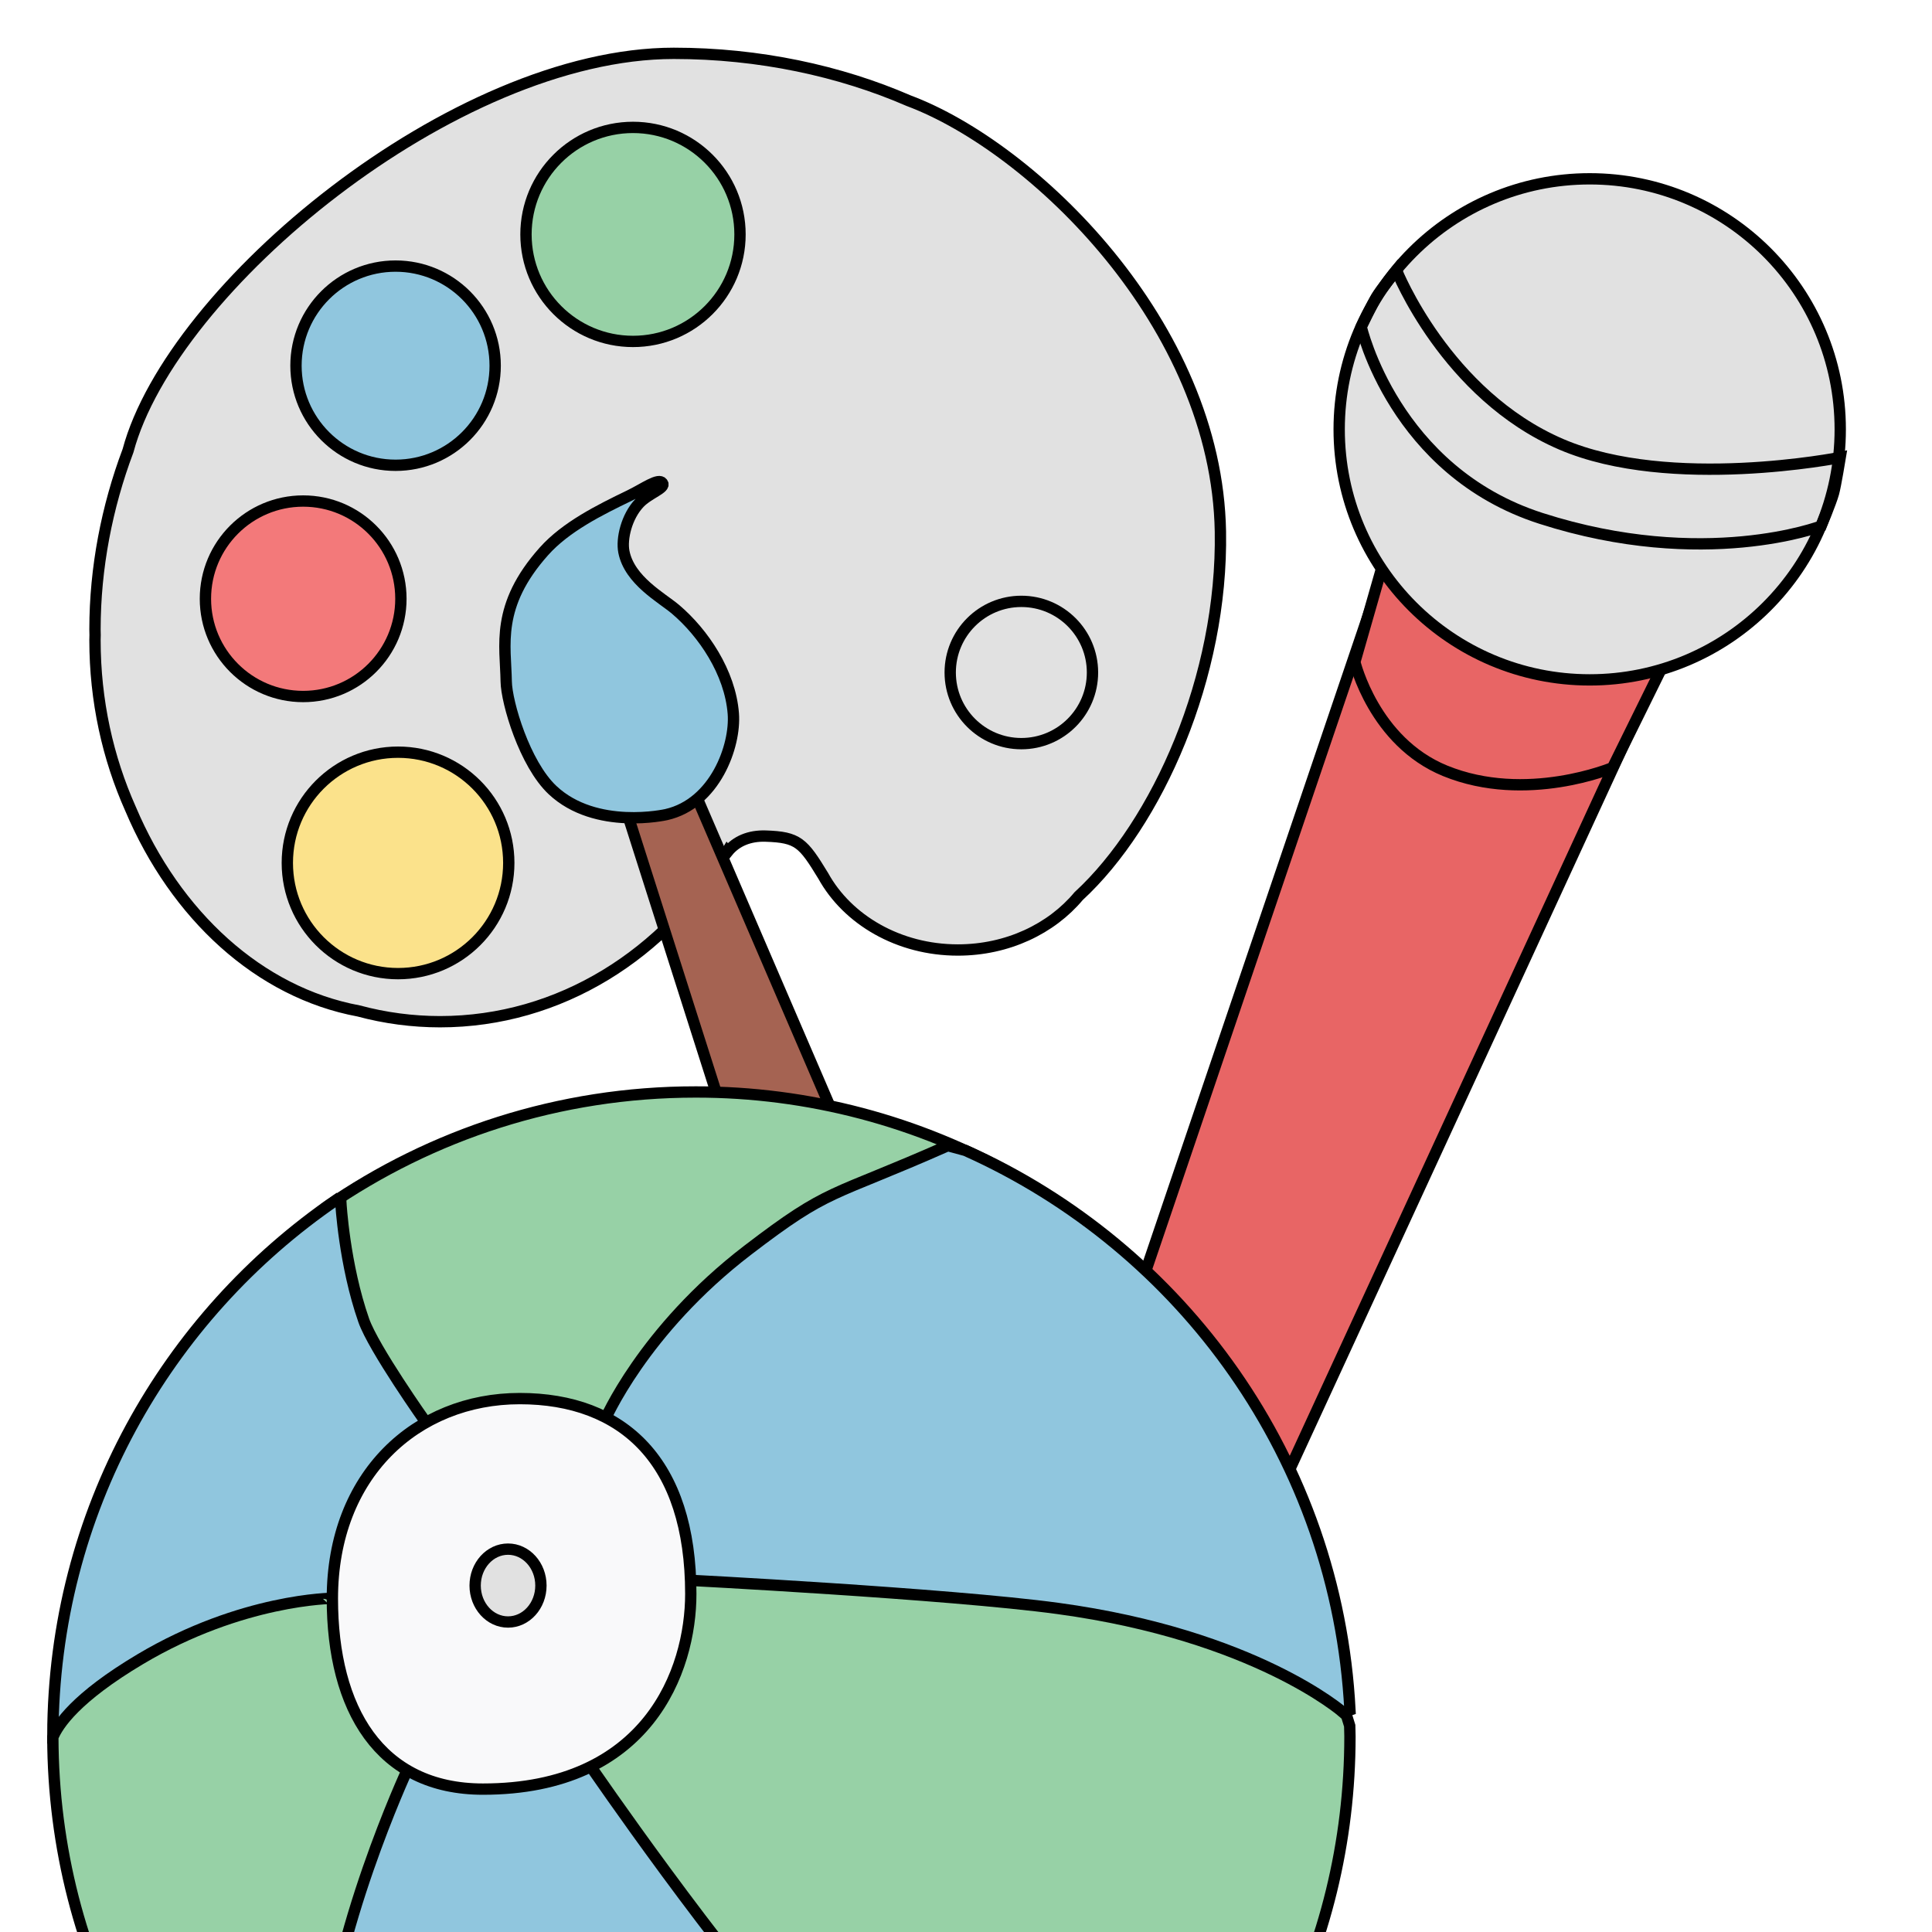
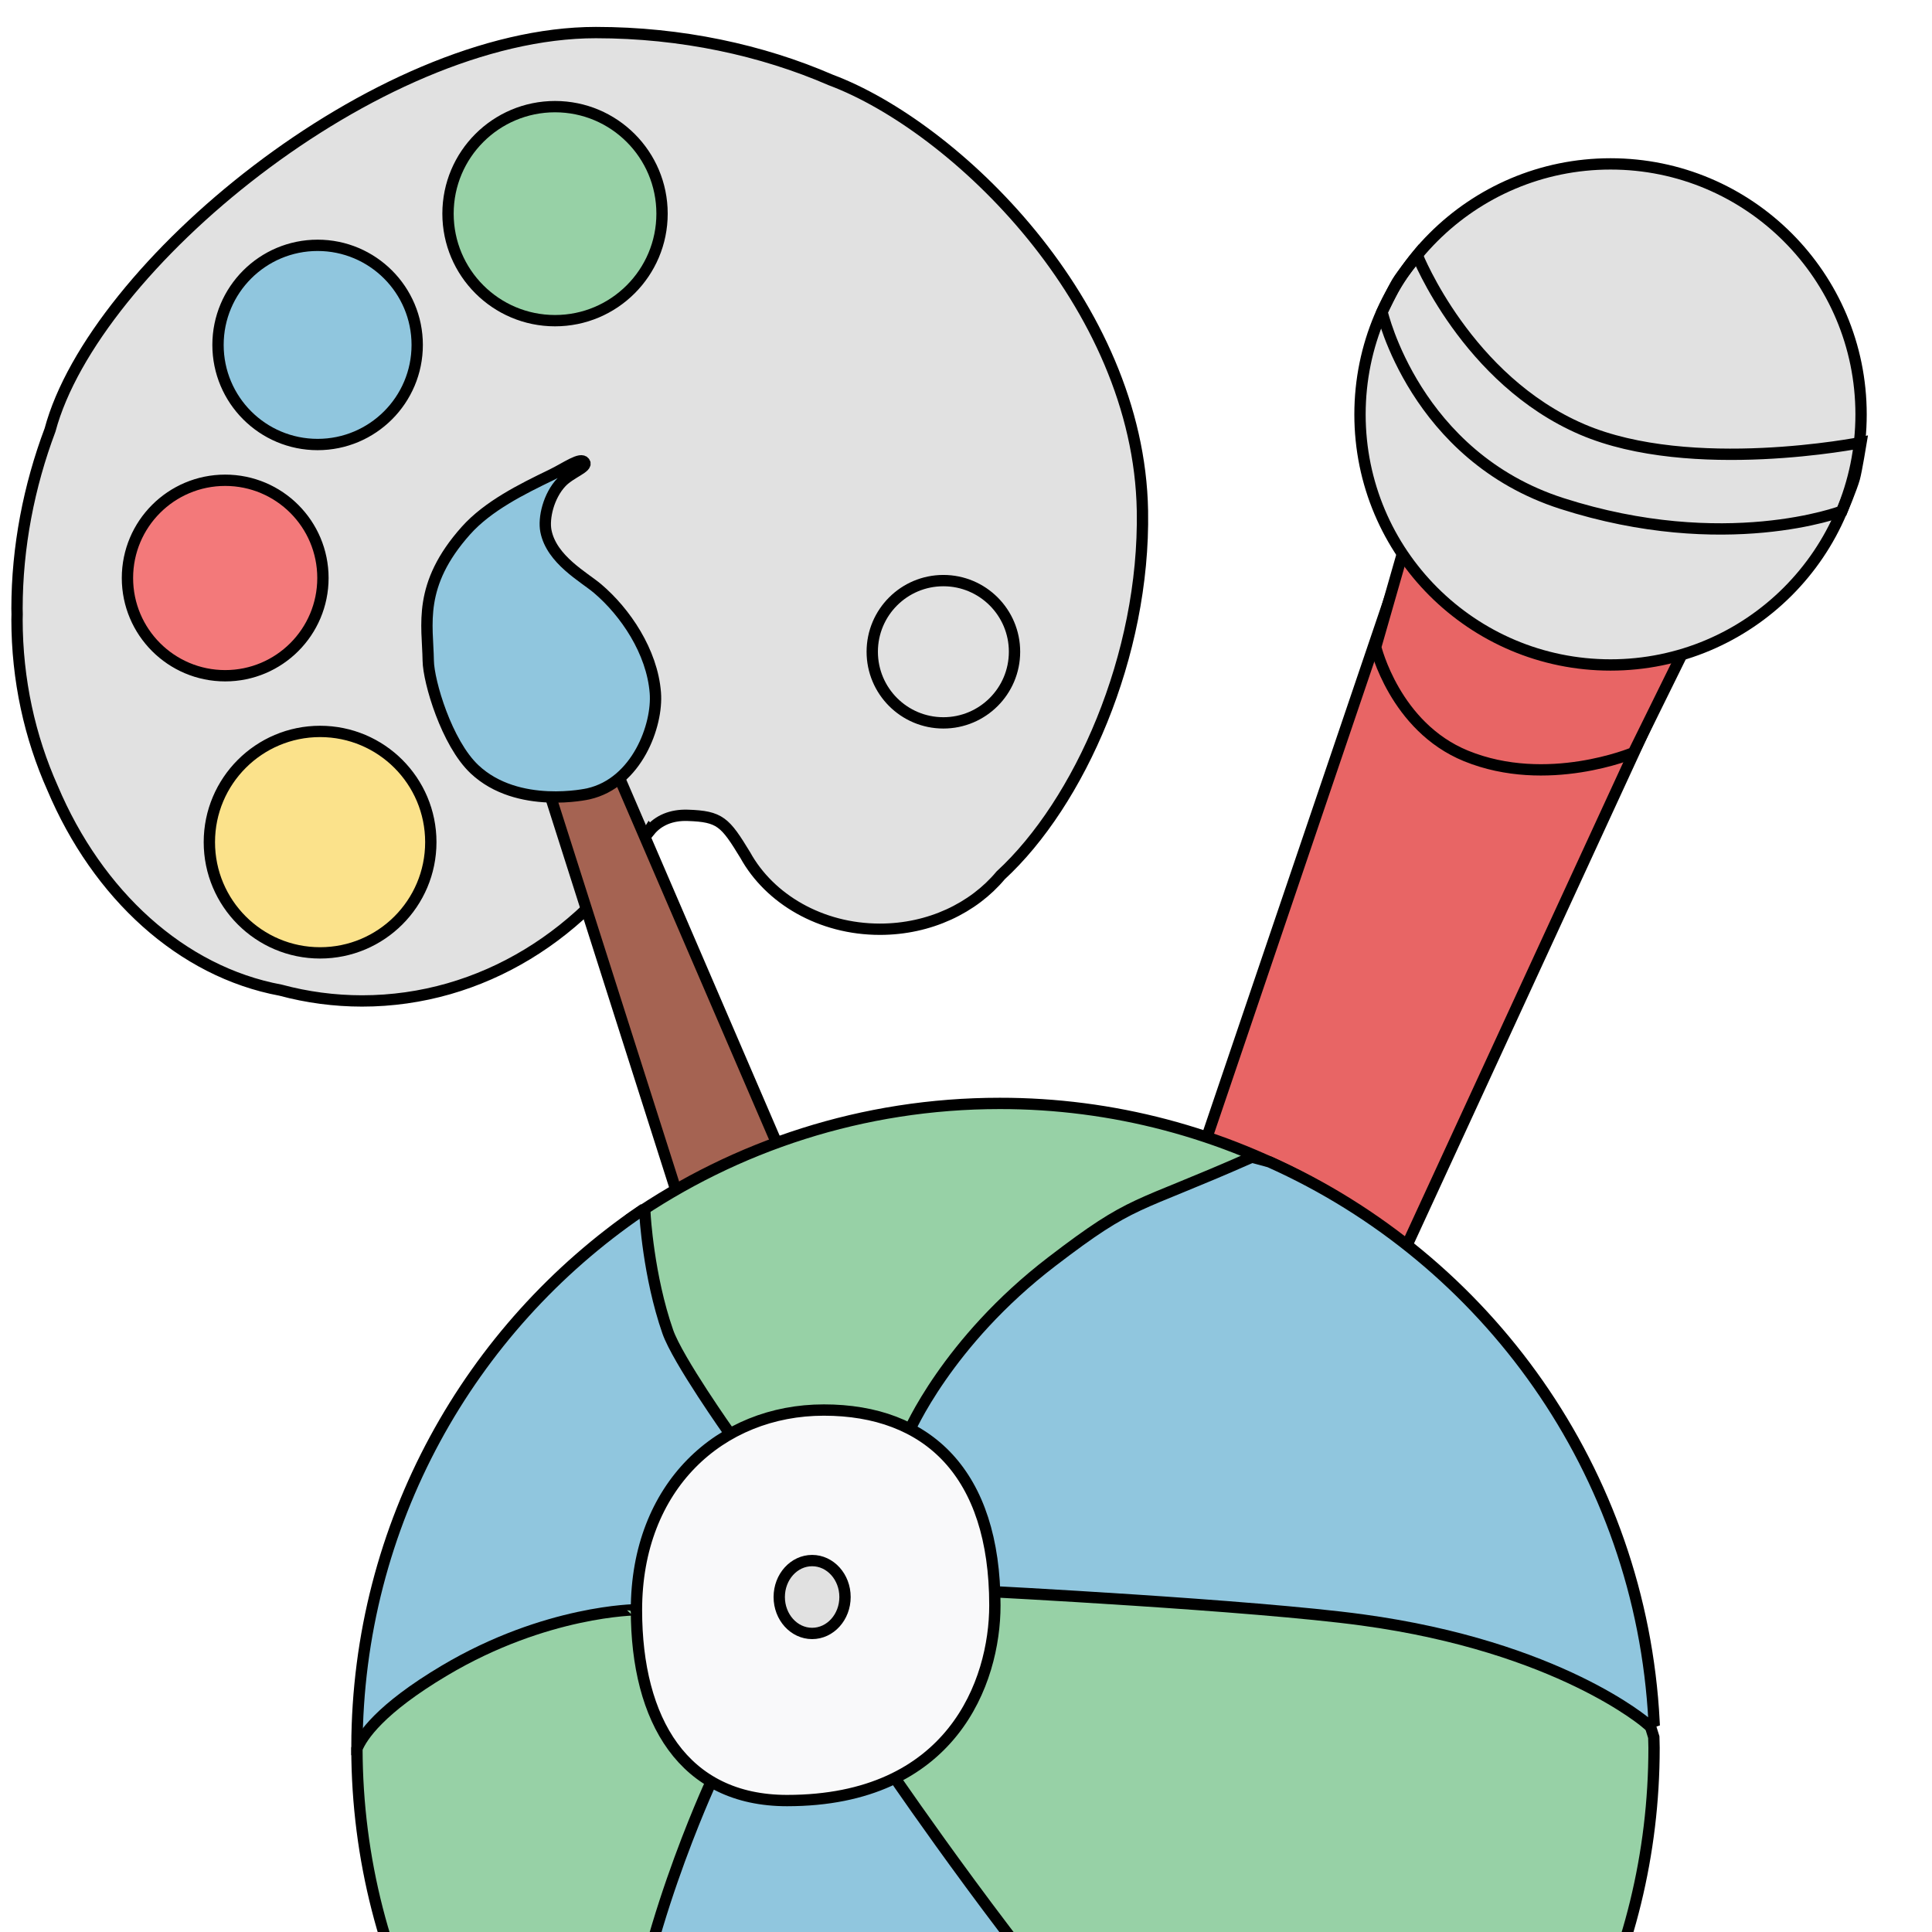
- <svg xmlns="http://www.w3.org/2000/svg" width="256" height="256" viewBox="-6.249 -6.317 256 256">
-   <path fill="#E1E1E1" stroke="#000" stroke-width="1.5" stroke-miterlimit="10" d="M155.461 64.12c-.475-27.483-24.853-50.938-41.31-57.094C105.052 3.076 94.347.75 83.036.75c-29.118 0-66.547 31.084-72.321 52.656-2.791 7.418-4.378 15.525-4.378 23.672 0 .252.012.501.015.753-.002.225-.015.445-.015.669 0 8.029 1.699 15.616 4.71 22.359 5.965 14.117 17.069 24.335 30.217 26.778a41.622 41.622 0 0 0 10.785 1.428c15.892 0 29.884-8.974 38.076-22.586.016.019.033.035.049.053 1.128-1.4 2.886-2.134 5.027-2.063 4.307.141 4.953.875 7.633 5.27 3.211 5.808 9.982 9.824 17.841 9.824 6.579 0 12.393-2.818 16.001-7.14 10.439-9.61 19.116-29.102 18.785-48.303z" />
-   <path fill="#A56352" stroke="#000" stroke-width="1.5" stroke-miterlimit="10" d="M86.167 99.538l-9.122 2.489 30.91 97.031s1.132 6.795 12.459 1.133c7.098-3.549 4.854-9.871 4.854-9.871L86.167 99.538z" />
-   <path fill="#90C6DE" stroke="#000" stroke-width="1.5" stroke-miterlimit="10" d="M82.044 101.621c6.438-1.464 9.21-9.088 8.875-13.386-.427-5.479-3.994-10.704-7.656-13.813-1.809-1.536-6.094-3.813-6.844-7.625-.338-1.721.352-4.668 2.063-6.469 1.217-1.281 3.494-1.962 3.063-2.625-.493-.758-2.456.716-4.406 1.657-3.931 1.896-8.418 4.132-11.313 7.375-6.461 7.239-5.07 12.489-5 17.239.041 2.781 2.441 10.924 6.136 14.397 5.738 5.395 15.082 3.25 15.082 3.25" />
-   <circle fill="#97D1A6" stroke="#000" stroke-width="1.5" stroke-miterlimit="10" cx="77.626" cy="24.744" r="14.18" />
-   <circle fill="#90C6DE" stroke="#000" stroke-width="1.5" stroke-miterlimit="10" cx="46.167" cy="42.138" r="13.197" />
-   <circle fill="#F3797A" stroke="#000" stroke-width="1.5" stroke-miterlimit="10" cx="33.921" cy="73.023" r="12.951" />
-   <circle fill="#FBE28B" stroke="#000" stroke-width="1.5" stroke-miterlimit="10" cx="46.495" cy="108.023" r="14.672" />
-   <circle fill="#E1E1E1" stroke="#000" stroke-width="1.5" stroke-miterlimit="10" cx="129.085" cy="82.793" r="9.426" />
-   <path fill="#E86565" stroke="#000" stroke-width="1.5" stroke-miterlimit="10" d="M181.38 56.581l-45.533 134.151s1.456 6.957 8.091 10.389c6.865 3.551 15.372-1.166 15.372-1.166l58.275-126.451-18.648-14.554-17.557-2.369z" />
-   <path fill="#E86565" stroke="#000" stroke-width="1.5" stroke-miterlimit="10" d="M173.274 81.401l3.536-12.352 37.02 13.36-6.403 12.993s-11.425 4.814-22.185.42c-9.437-3.854-11.968-14.421-11.968-14.421z" />
-   <circle fill="#E1E1E1" stroke="#000" stroke-width="1.5" stroke-miterlimit="10" cx="204.395" cy="50.574" r="33.197" />
-   <path fill="none" stroke="#000" stroke-width="1.5" stroke-miterlimit="10" d="M174.121 36.992s4.345 19.132 23.834 25.384c21.625 6.938 37.1 1.017 37.1 1.017s1.305-3.122 1.65-4.37c.275-.996.887-4.725.887-4.725s-22.479 4.467-36.949-1.734c-15.313-6.563-21.854-23.065-21.854-23.065s-2.082 2.571-2.649 3.525c-.561.94-2.019 3.968-2.019 3.968z" />
-   <path fill="#97D1A6" stroke="#000" stroke-width="1.5" stroke-miterlimit="10" d="M37.034 194.71h91.371v-45.13a85.774 85.774 0 0 0-42.478-11.205c-18.16 0-34.999 5.63-48.893 15.221v41.114z" />
-   <path fill="#90C6DE" stroke="#000" stroke-width="1.5" stroke-miterlimit="10" d="M.754 223.549l37.038-18.081 12.395-23.314s-6.94-9.789-8.245-13.53c-2.581-7.397-3.022-15.544-3.022-15.544l-.576-.425C15.722 168.127.851 194.095.754 223.549z" />
-   <path fill="#97D1A6" stroke="#000" stroke-width="1.5" stroke-miterlimit="10" d="M12.353 213.524C3.784 218.62 1.411 222.253.752 223.878c.068 29.331 14.794 55.208 37.235 70.724l9.723-66.377-9.918-22.756c0-.001-11.988.054-25.439 8.055z" />
-   <path fill="#90C6DE" stroke="#000" stroke-width="1.5" stroke-miterlimit="10" d="M72.018 227.742l-24.308.482s-10.098 21.77-11.101 39.319c-1.002 17.537.082 24.58.746 27.116 13.914 9.634 30.789 15.292 48.994 15.292 19.506 0 37.495-6.489 51.94-17.416l-66.271-64.793z" />
-   <path fill="#97D1A6" stroke="#000" stroke-width="1.5" stroke-miterlimit="10" d="M172.627 223.764c0-.475-.028-.941-.035-1.414l-.783-2.53-3.594-8.441-62.792-20.218-20.139 11.87-13.266 24.711s16.889 24.663 29.448 38.254c14.208 15.375 32.178 24.666 36.575 26.808 20.996-15.721 34.586-40.793 34.586-69.04z" />
-   <path fill="#90C6DE" stroke="#000" stroke-width="1.5" stroke-miterlimit="10" d="M171.705 220.574l.922-.312c-1.729-33.133-22.179-61.289-50.964-74.146l-2.318-.627c-15.84 7.015-15.513 5.425-26.511 13.844-13.935 10.666-18.99 22.634-18.99 22.634l10.377 21.063s35.276 1.818 49.728 3.784c26.113 3.553 37.756 13.76 37.756 13.76z" />
-   <path fill="#F9F9FA" stroke="#000" stroke-width="1.5" stroke-miterlimit="10" d="M85.284 204.877c0 10.188-5.718 25.873-27.538 25.873-13.716 0-19.955-10.623-19.955-25.254 0-16.401 11.119-26.492 24.834-26.492 13.718 0 22.659 8.348 22.659 25.873z" />
-   <ellipse fill="#E1E1E1" stroke="#000" stroke-width="1.5" stroke-miterlimit="10" cx="61.068" cy="203.779" rx="4.358" ry="4.828" />
+ <svg xmlns="http://www.w3.org/2000/svg" width="256" height="256" viewBox="-1.505 -3.566 256 256">
+   <path fill="#E1E1E1" stroke="#000" stroke-width="1.5" stroke-miterlimit="10" d="M149.874 64.12c-.475-27.483-24.853-50.938-41.31-57.094C99.465 3.076 88.76.75 77.449.75 48.331.75 10.902 31.834 5.128 53.406 2.337 60.824.75 68.931.75 77.079c0 .252.012.501.015.753-.002.224-.015.444-.015.668 0 8.029 1.699 15.616 4.71 22.359 5.965 14.117 17.069 24.335 30.217 26.778a41.622 41.622 0 0 0 10.785 1.428c15.892 0 29.884-8.974 38.076-22.586.016.019.033.035.049.053 1.128-1.4 2.886-2.134 5.027-2.063 4.307.141 4.953.875 7.633 5.27 3.211 5.808 9.982 9.824 17.841 9.824 6.579 0 12.393-2.818 16.001-7.14 10.439-9.61 19.116-29.102 18.785-48.303z" />
+   <path fill="#A56352" stroke="#000" stroke-width="1.5" stroke-miterlimit="10" d="M80.58 99.538l-9.122 2.489 30.91 97.031s1.132 6.795 12.459 1.133c7.098-3.549 4.854-9.871 4.854-9.871L80.58 99.538z" />
+   <path fill="#90C6DE" stroke="#000" stroke-width="1.5" stroke-miterlimit="10" d="M76.457 101.621c6.438-1.464 9.21-9.088 8.875-13.386-.427-5.479-3.994-10.704-7.656-13.813-1.809-1.536-6.094-3.813-6.844-7.625-.338-1.721.352-4.668 2.063-6.469 1.217-1.281 3.494-1.962 3.063-2.625-.493-.758-2.456.716-4.406 1.657-3.931 1.896-8.418 4.132-11.313 7.375-6.461 7.239-5.07 12.489-5 17.239.041 2.781 2.441 10.924 6.136 14.397 5.738 5.395 15.082 3.25 15.082 3.25" />
+   <circle fill="#97D1A6" stroke="#000" stroke-width="1.5" stroke-miterlimit="10" cx="72.039" cy="24.744" r="14.18" />
+   <circle fill="#90C6DE" stroke="#000" stroke-width="1.5" stroke-miterlimit="10" cx="40.58" cy="42.138" r="13.197" />
+   <circle fill="#F3797A" stroke="#000" stroke-width="1.5" stroke-miterlimit="10" cx="28.334" cy="73.023" r="12.951" />
+   <circle fill="#FBE28B" stroke="#000" stroke-width="1.5" stroke-miterlimit="10" cx="40.908" cy="108.023" r="14.672" />
+   <circle fill="#E1E1E1" stroke="#000" stroke-width="1.5" stroke-miterlimit="10" cx="123.498" cy="82.793" r="9.426" />
+   <path fill="#E86565" stroke="#000" stroke-width="1.5" stroke-miterlimit="10" d="M188.884 57.355l-45.533 134.151s1.456 6.957 8.091 10.389c6.865 3.551 15.372-1.166 15.372-1.166l58.275-126.451-18.649-14.553-17.556-2.37z" />
+   <path fill="#E86565" stroke="#000" stroke-width="1.5" stroke-miterlimit="10" d="M180.778 82.175l3.536-12.352 37.02 13.36-6.403 12.993s-11.425 4.814-22.185.42c-9.437-3.853-11.968-14.421-11.968-14.421z" />
+   <circle fill="#E1E1E1" stroke="#000" stroke-width="1.5" stroke-miterlimit="10" cx="211.899" cy="51.348" r="33.197" />
+   <path fill="none" stroke="#000" stroke-width="1.5" stroke-miterlimit="10" d="M181.625 37.767s4.345 19.132 23.834 25.384c21.625 6.938 37.1 1.017 37.1 1.017s1.305-3.122 1.65-4.37c.275-.996.887-4.725.887-4.725s-22.479 4.467-36.949-1.734c-15.313-6.563-21.854-23.065-21.854-23.065s-2.082 2.571-2.649 3.525c-.561.94-2.019 3.968-2.019 3.968z" />
+   <path fill="#97D1A6" stroke="#000" stroke-width="1.5" stroke-miterlimit="10" d="M82.072 198.978h91.372v-45.131a85.783 85.783 0 0 0-42.479-11.205c-18.161 0-34.999 5.63-48.894 15.221v41.115z" />
+   <path fill="#90C6DE" stroke="#000" stroke-width="1.5" stroke-miterlimit="10" d="M45.792 227.817l37.038-18.081 12.395-23.314s-6.94-9.789-8.245-13.53c-2.581-7.397-3.022-15.544-3.022-15.544l-.576-.425c-22.622 15.472-37.493 41.44-37.59 70.894z" />
+   <path fill="#97D1A6" stroke="#000" stroke-width="1.5" stroke-miterlimit="10" d="M57.391 217.792c-8.569 5.096-10.942 8.729-11.601 10.354.068 29.331 14.794 55.208 37.235 70.724l9.723-66.377-9.918-22.756c0-.001-11.988.054-25.439 8.055z" />
+   <path fill="#90C6DE" stroke="#000" stroke-width="1.5" stroke-miterlimit="10" d="M117.056 232.009l-24.308.482s-10.098 21.77-11.101 39.319c-1.002 17.537.082 24.58.746 27.116 13.914 9.634 30.789 15.292 48.993 15.292 19.508 0 37.494-6.489 51.939-17.416l-66.269-64.793z" />
+   <path fill="#97D1A6" stroke="#000" stroke-width="1.5" stroke-miterlimit="10" d="M217.665 228.032c0-.475-.029-.941-.035-1.414l-.783-2.53-3.594-8.441-62.793-20.218-20.138 11.87-13.266 24.711s16.888 24.663 29.447 38.254c14.209 15.375 32.178 24.666 36.576 26.808 20.996-15.721 34.586-40.793 34.586-69.04z" />
+   <path fill="#90C6DE" stroke="#000" stroke-width="1.5" stroke-miterlimit="10" d="M216.743 224.841l.922-.312c-1.729-33.133-22.18-61.289-50.963-74.146l-2.32-.627c-15.84 7.015-15.512 5.425-26.51 13.844-13.936 10.666-18.99 22.634-18.99 22.634l10.377 21.063s35.277 1.818 49.729 3.784c26.111 3.553 37.755 13.76 37.755 13.76z" />
+   <path fill="#F9F9FA" stroke="#000" stroke-width="1.5" stroke-miterlimit="10" d="M130.322 209.145c0 10.188-5.718 25.873-27.538 25.873-13.716 0-19.955-10.623-19.955-25.254 0-16.401 11.119-26.492 24.834-26.492 13.718 0 22.659 8.348 22.659 25.873z" />
+   <ellipse fill="#E1E1E1" stroke="#000" stroke-width="1.5" stroke-miterlimit="10" cx="106.106" cy="208.046" rx="4.358" ry="4.828" />
</svg>
